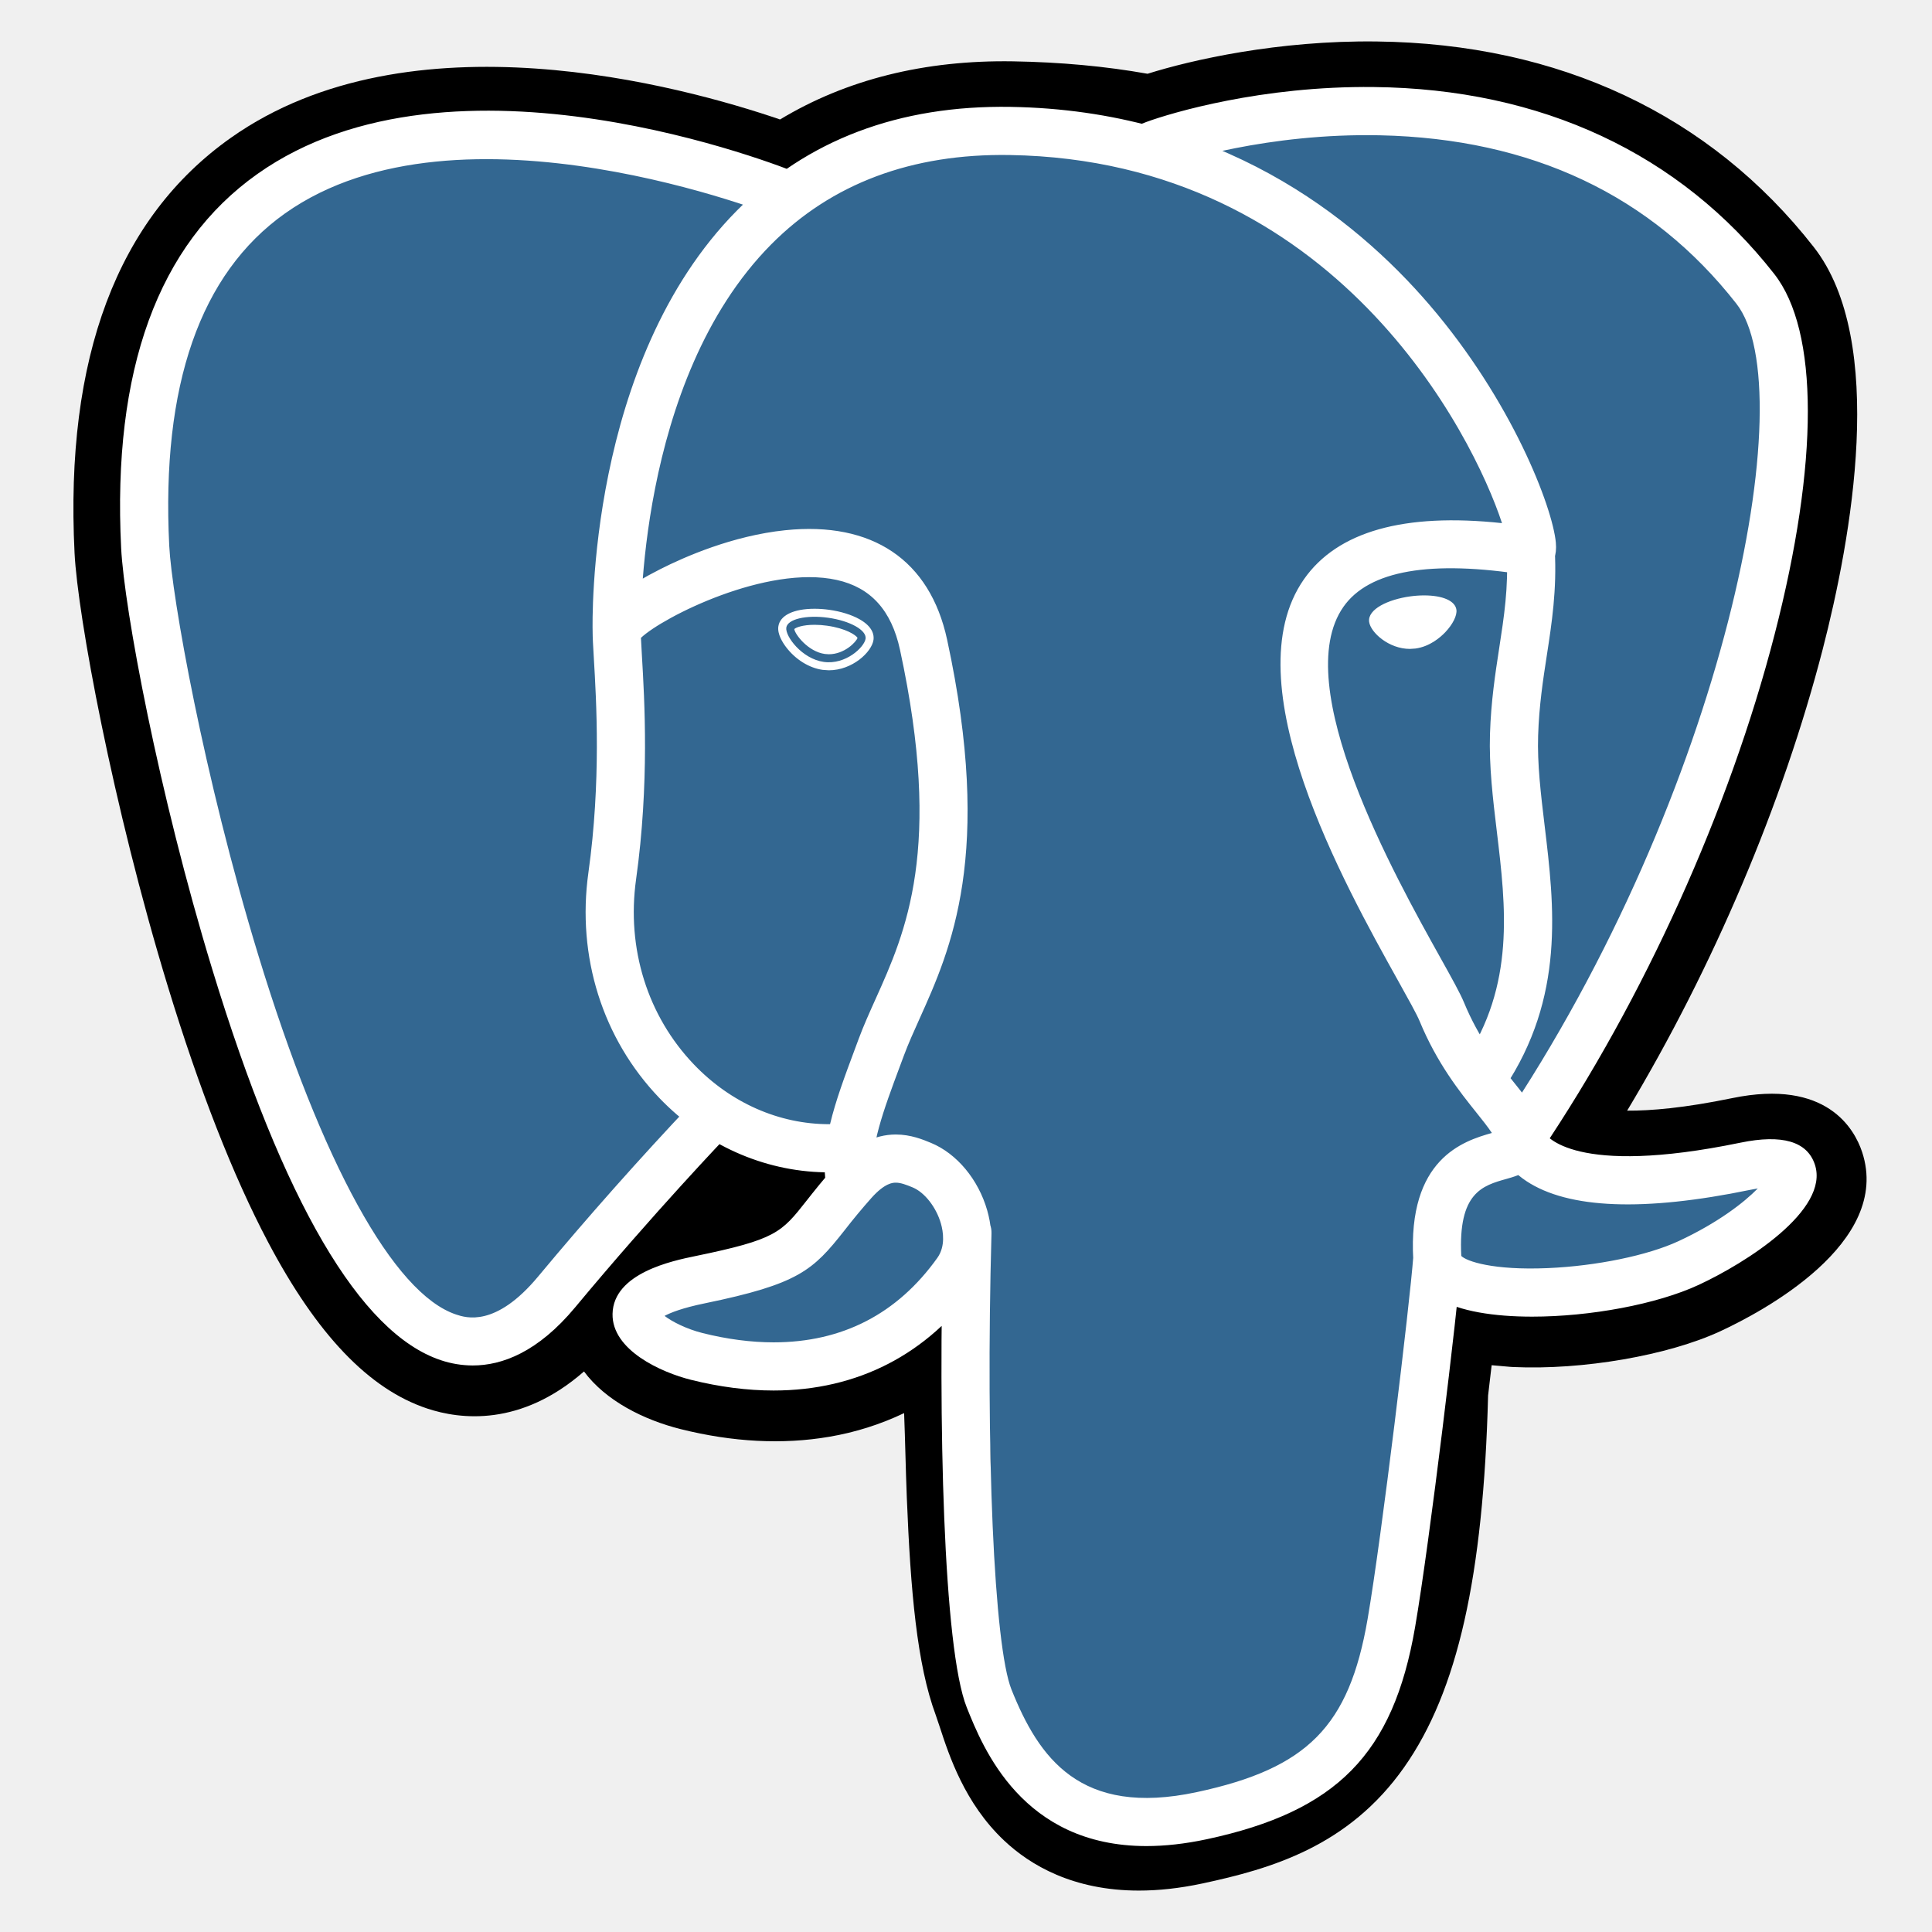
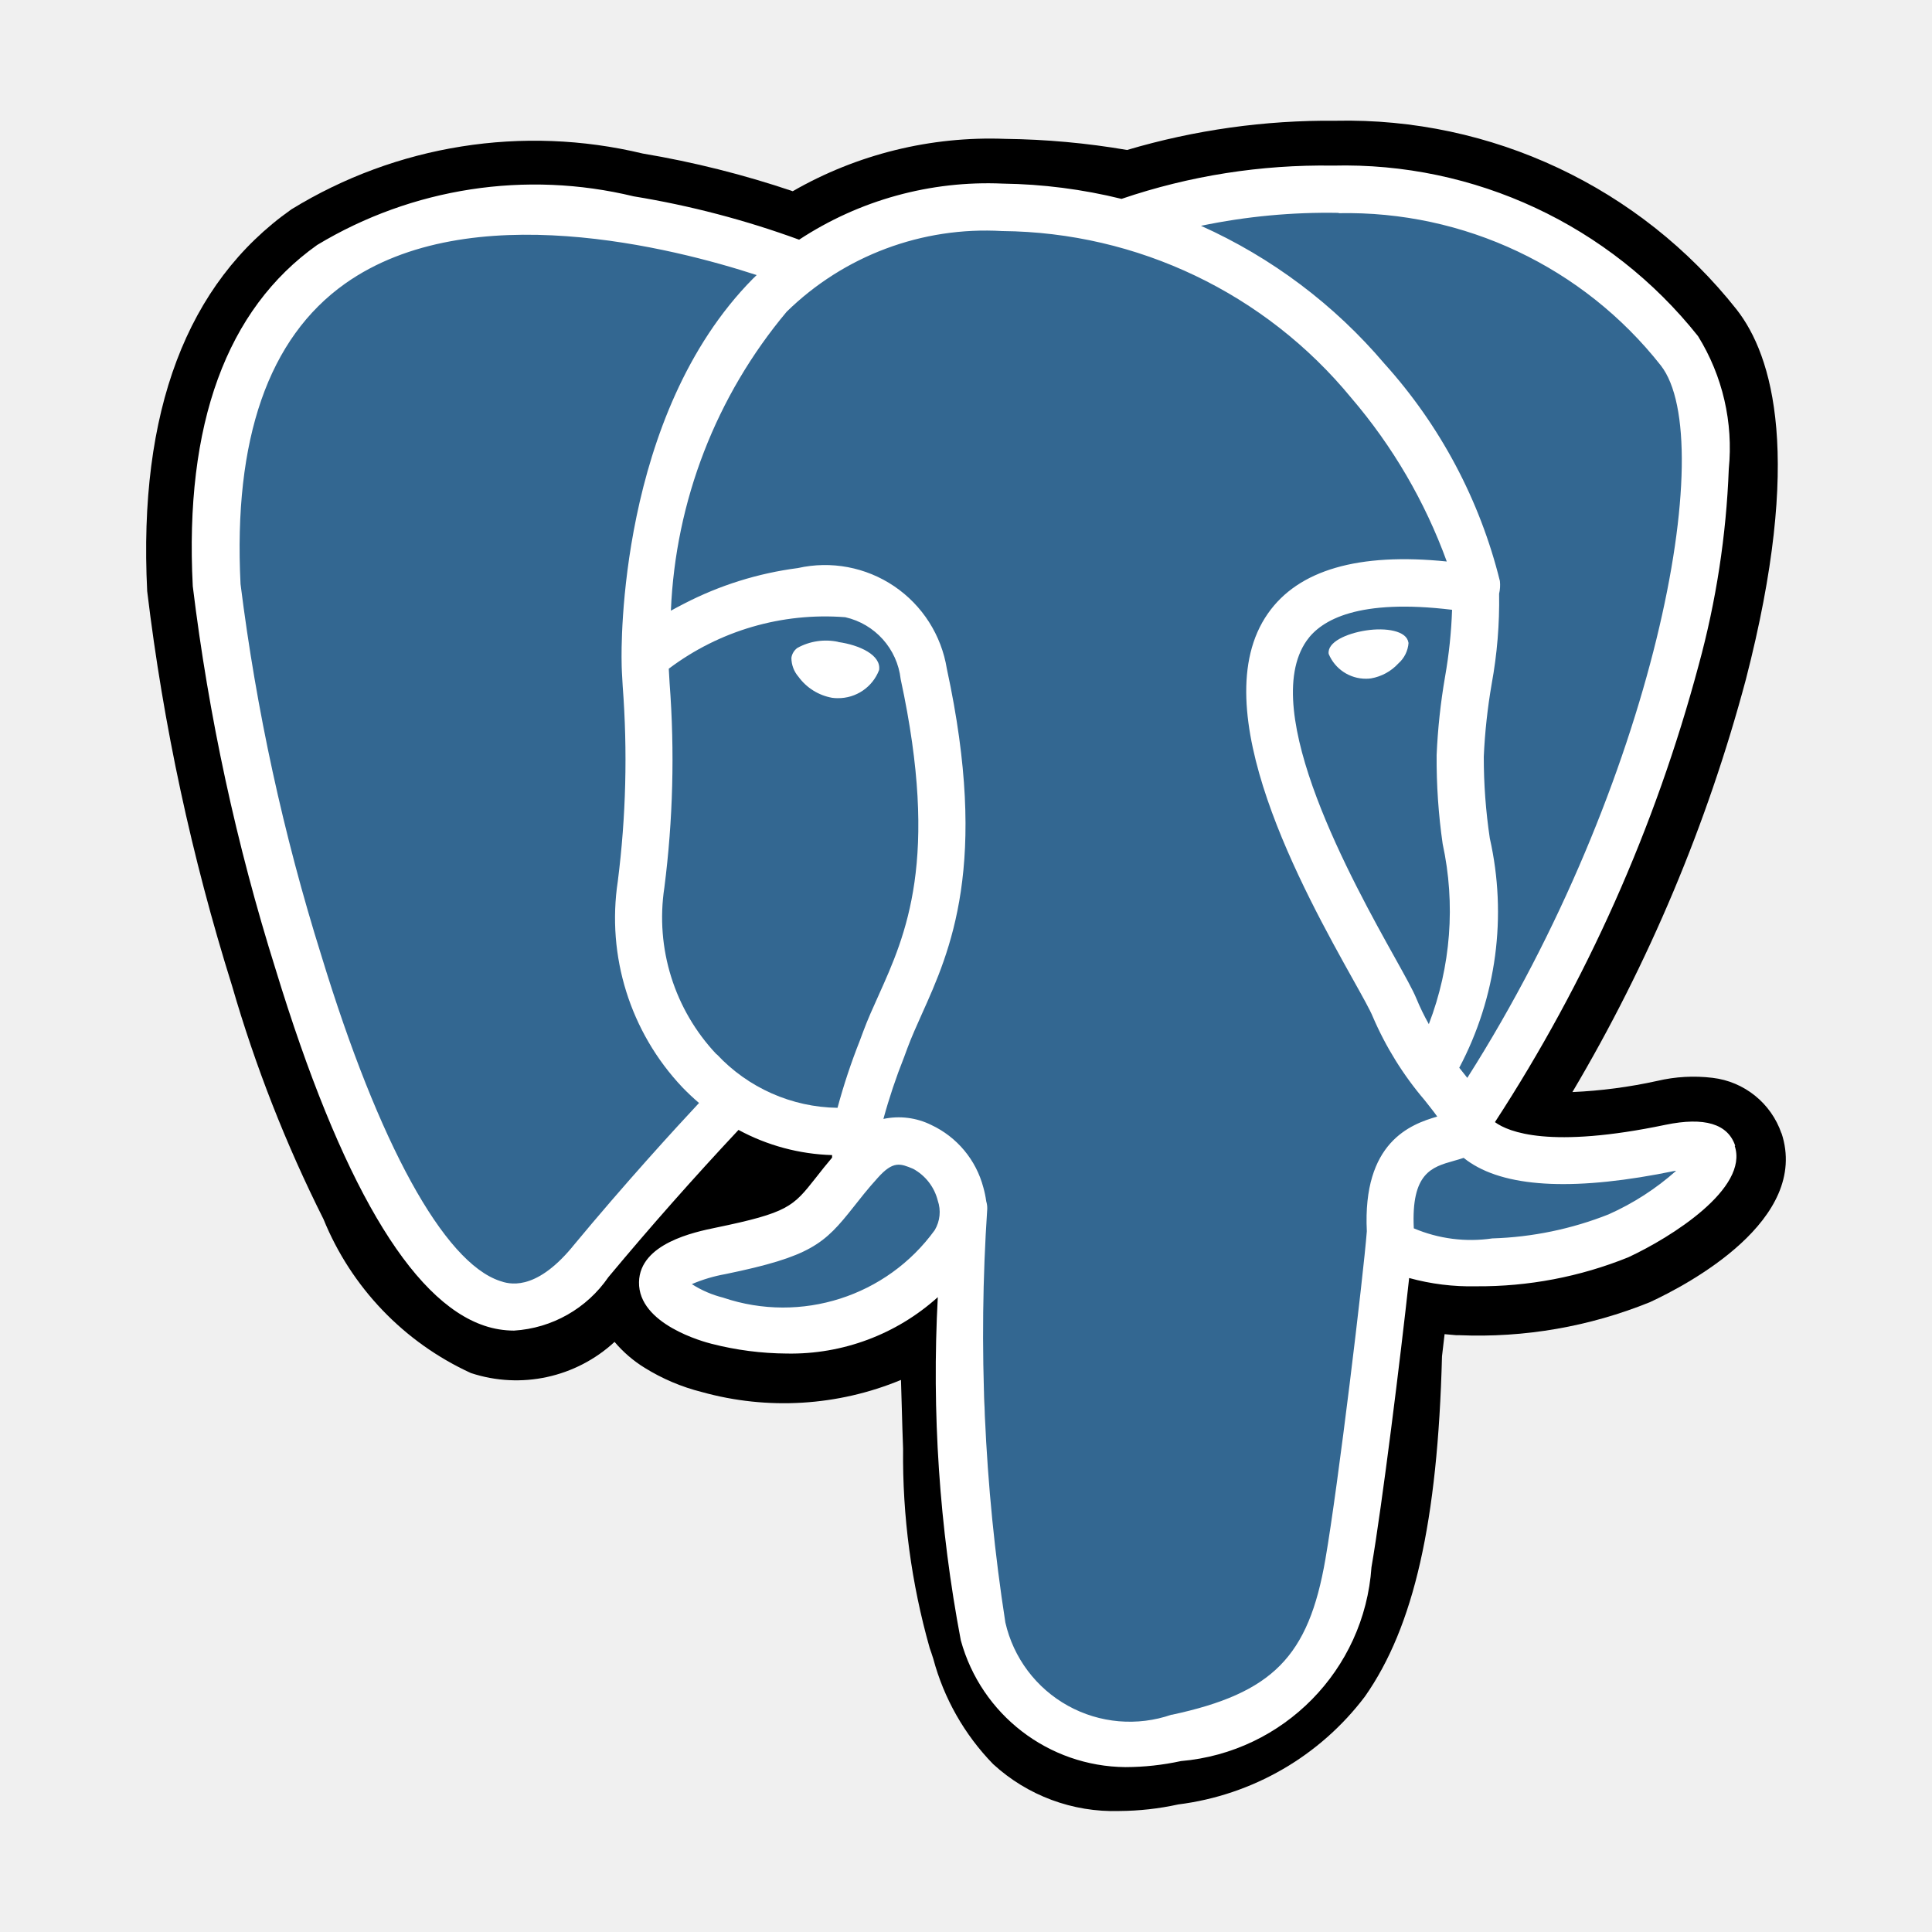
- <svg xmlns="http://www.w3.org/2000/svg" viewBox="0 0 128 128">
-   <path d="M93.809 92.112c.785-6.533.55-7.492 5.416-6.433l1.235.108c3.742.17 8.637-.602 11.513-1.938 6.191-2.873 9.861-7.668 3.758-6.409-13.924 2.873-14.881-1.842-14.881-1.842 14.703-21.815 20.849-49.508 15.543-56.287-14.47-18.489-39.517-9.746-39.936-9.52l-.134.025c-2.751-.571-5.83-.912-9.289-.968-6.301-.104-11.082 1.652-14.709 4.402 0 0-44.683-18.409-42.604 23.151.442 8.841 12.672 66.898 27.26 49.362 5.332-6.412 10.484-11.834 10.484-11.834 2.558 1.699 5.622 2.567 8.834 2.255l.249-.212c-.078.796-.044 1.575.099 2.497-3.757 4.199-2.653 4.936-10.166 6.482-7.602 1.566-3.136 4.355-.221 5.084 3.535.884 11.712 2.136 17.238-5.598l-.22.882c1.474 1.18 1.375 8.477 1.583 13.69.209 5.214.558 10.079 1.621 12.948 1.063 2.868 2.317 10.256 12.191 8.14 8.252-1.764 14.561-4.309 15.136-27.985" />
-   <path d="M75.458 125.256c-4.367 0-7.211-1.689-8.938-3.32-2.607-2.46-3.641-5.629-4.259-7.522l-.267-.79c-1.244-3.358-1.666-8.193-1.916-14.419-.038-.935-.064-1.898-.093-2.919-.021-.747-.047-1.684-.085-2.664a18.8 18.8 0 01-4.962 1.568c-3.079.526-6.389.356-9.84-.507-2.435-.609-4.965-1.871-6.407-3.82-4.203 3.681-8.212 3.182-10.396 2.453-3.853-1.285-7.301-4.896-10.542-11.037-2.309-4.375-4.542-10.075-6.638-16.943-3.65-11.96-5.969-24.557-6.175-28.693C4.292 23.698 7.777 14.44 15.296 9.129 27.157.751 45.128 5.678 51.68 7.915c4.402-2.653 9.581-3.944 15.433-3.851 3.143.051 6.136.327 8.916.823 2.9-.912 8.628-2.221 15.185-2.139 12.081.144 22.092 4.852 28.949 13.615 4.894 6.252 2.474 19.381.597 26.651-2.642 10.226-7.271 21.102-12.957 30.57 1.544.011 3.781-.174 6.961-.831 6.274-1.295 8.109 2.069 8.607 3.575 1.995 6.042-6.677 10.608-9.382 11.864-3.466 1.609-9.117 2.589-13.745 2.377l-.202-.013-1.216-.107-.12 1.014-.116.991c-.311 11.999-2.025 19.598-5.552 24.619-3.697 5.264-8.835 6.739-13.361 7.709-1.544.33-2.947.474-4.219.474zm-9.19-43.671c2.819 2.256 3.066 6.501 3.287 14.434.028.99.054 1.927.089 2.802.106 2.65.355 8.855 1.327 11.477.137.371.26.747.39 1.146 1.083 3.316 1.626 4.979 6.309 3.978 3.931-.843 5.952-1.599 7.534-3.851 2.299-3.274 3.585-9.86 3.821-19.575l4.783.116-4.75-.57.14-1.186c.455-3.91.783-6.734 3.396-8.602 2.097-1.498 4.486-1.353 6.389-1.01-2.091-1.58-2.669-3.433-2.823-4.193l-.399-1.965 1.121-1.663c6.457-9.58 11.781-21.354 14.609-32.304 2.906-11.251 2.02-17.226 1.134-18.356-11.729-14.987-32.068-8.799-34.192-8.097l-.359.194-1.8.335-.922-.191c-2.542-.528-5.366-.82-8.393-.869-4.756-.08-8.593 1.044-11.739 3.431l-2.183 1.655-2.533-1.043c-5.412-2.213-21.308-6.662-29.696-.721-4.656 3.298-6.777 9.76-6.305 19.207.156 3.119 2.275 14.926 5.771 26.377 4.831 15.825 9.221 21.082 11.054 21.693.32.108 1.15-.537 1.976-1.529a270.708 270.708 0 0110.694-12.07l2.77-2.915 3.349 2.225c1.35.897 2.839 1.406 4.368 1.502l7.987-6.812-1.157 11.808c-.026.265-.039.626.065 1.296l.348 2.238-1.51 1.688-.174.196 4.388 2.025 1.836-2.301z" />
-   <path fill="#336791" d="M115.731 77.44c-13.925 2.873-14.882-1.842-14.882-1.842 14.703-21.816 20.849-49.51 15.545-56.287C101.924.823 76.875 9.566 76.457 9.793l-.135.024c-2.751-.571-5.83-.911-9.291-.967-6.301-.103-11.08 1.652-14.707 4.402 0 0-44.684-18.408-42.606 23.151.442 8.842 12.672 66.899 27.26 49.363 5.332-6.412 10.483-11.834 10.483-11.834 2.559 1.699 5.622 2.567 8.833 2.255l.25-.212c-.078.796-.042 1.575.1 2.497-3.758 4.199-2.654 4.936-10.167 6.482-7.602 1.566-3.136 4.355-.22 5.084 3.534.884 11.712 2.136 17.237-5.598l-.221.882c1.473 1.18 2.507 7.672 2.334 13.557-.174 5.885-.29 9.926.871 13.082 1.16 3.156 2.316 10.256 12.192 8.14 8.252-1.768 12.528-6.351 13.124-13.995.422-5.435 1.377-4.631 1.438-9.49l.767-2.3c.884-7.367.14-9.743 5.225-8.638l1.235.108c3.742.17 8.639-.602 11.514-1.938 6.19-2.871 9.861-7.667 3.758-6.408z" />
-   <path fill="#fff" d="M75.957 122.307c-8.232 0-10.84-6.519-11.907-9.185-1.562-3.907-1.899-19.069-1.551-31.503a1.59 1.59 0 011.64-1.55 1.594 1.594 0 011.55 1.639c-.401 14.341.168 27.337 1.324 30.229 1.804 4.509 4.54 8.453 12.275 6.796 7.343-1.575 10.093-4.359 11.318-11.46.94-5.449 2.799-20.951 3.028-24.01a1.593 1.593 0 011.71-1.472 1.597 1.597 0 011.472 1.71c-.239 3.185-2.089 18.657-3.065 24.315-1.446 8.387-5.185 12.191-13.794 14.037-1.463.313-2.792.453-4 .454zM31.321 90.466a6.71 6.71 0 01-2.116-.35c-5.347-1.784-10.44-10.492-15.138-25.885-3.576-11.717-5.842-23.947-6.041-27.922-.589-11.784 2.445-20.121 9.02-24.778 13.007-9.216 34.888-.44 35.813-.062a1.596 1.596 0 01-1.207 2.955c-.211-.086-21.193-8.492-32.768-.285-5.622 3.986-8.203 11.392-7.672 22.011.167 3.349 2.284 15.285 5.906 27.149 4.194 13.742 8.967 22.413 13.096 23.79.648.216 2.62.873 5.439-2.517A245.272 245.272 0 0145.88 73.046a1.596 1.596 0 012.304 2.208c-.048.05-4.847 5.067-10.077 11.359-2.477 2.979-4.851 3.853-6.786 3.853zm69.429-13.445a1.596 1.596 0 01-1.322-2.487c14.863-22.055 20.08-48.704 15.612-54.414-5.624-7.186-13.565-10.939-23.604-11.156-7.433-.16-13.341 1.738-14.307 2.069l-.243.099c-.971.305-1.716-.227-1.997-.849a1.6 1.6 0 01.631-2.025c.046-.027.192-.089.429-.176l-.021.006.021-.007c1.641-.601 7.639-2.4 15.068-2.315 11.108.118 20.284 4.401 26.534 12.388 2.957 3.779 2.964 12.485.019 23.887-3.002 11.625-8.651 24.118-15.497 34.277-.306.457-.81.703-1.323.703zm.76 10.21c-2.538 0-4.813-.358-6.175-1.174-1.4-.839-1.667-1.979-1.702-2.584-.382-6.71 3.32-7.878 5.208-8.411-.263-.398-.637-.866-1.024-1.349-1.101-1.376-2.609-3.26-3.771-6.078-.182-.44-.752-1.463-1.412-2.648-3.579-6.418-11.026-19.773-6.242-26.612 2.214-3.165 6.623-4.411 13.119-3.716C97.6 28.837 88.5 10.625 66.907 10.271c-6.494-.108-11.82 1.889-15.822 5.93-8.96 9.049-8.636 25.422-8.631 25.586a1.595 1.595 0 11-3.19.084c-.02-.727-.354-17.909 9.554-27.916C53.455 9.272 59.559 6.96 66.96 7.081c13.814.227 22.706 7.25 27.732 13.101 5.479 6.377 8.165 13.411 8.386 15.759.165 1.746-1.088 2.095-1.341 2.147l-.576.013c-6.375-1.021-10.465-.312-12.156 2.104-3.639 5.201 3.406 17.834 6.414 23.229.768 1.376 1.322 2.371 1.576 2.985.988 2.396 2.277 4.006 3.312 5.3.911 1.138 1.7 2.125 1.982 3.283.131.23 1.99 2.98 13.021.703 2.765-.57 4.423-.083 4.93 1.45.997 3.015-4.597 6.532-7.694 7.97-2.775 1.29-7.204 2.106-11.036 2.106zm-4.696-4.021c.35.353 2.101.962 5.727.806 3.224-.138 6.624-.839 8.664-1.786 2.609-1.212 4.351-2.567 5.253-3.492l-.5.092c-7.053 1.456-12.042 1.262-14.828-.577a6.162 6.162 0 01-.54-.401c-.302.119-.581.197-.78.253-1.58.443-3.214.902-2.996 5.105zm-45.562 8.915c-1.752 0-3.596-.239-5.479-.71-1.951-.488-5.24-1.957-5.19-4.37.057-2.707 3.994-3.519 5.476-3.824 5.354-1.103 5.703-1.545 7.376-3.67.488-.619 1.095-1.39 1.923-2.314 1.229-1.376 2.572-2.073 3.992-2.073.989 0 1.8.335 2.336.558 1.708.708 3.133 2.42 3.719 4.467.529 1.847.276 3.625-.71 5.006-3.237 4.533-7.886 6.93-13.443 6.93zm-7.222-4.943c.481.372 1.445.869 2.518 1.137 1.631.408 3.213.615 4.705.615 4.546 0 8.196-1.882 10.847-5.594.553-.774.387-1.757.239-2.274-.31-1.083-1.08-2.068-1.873-2.397-.43-.178-.787-.314-1.115-.314-.176 0-.712 0-1.614 1.009a41.146 41.146 0 00-1.794 2.162c-2.084 2.646-3.039 3.544-9.239 4.821-1.513.31-2.289.626-2.674.835zm12.269-7.36a1.596 1.596 0 01-1.575-1.354 8.218 8.218 0 01-.08-.799c-4.064-.076-7.985-1.82-10.962-4.926-3.764-3.927-5.477-9.368-4.699-14.927.845-6.037.529-11.366.359-14.229-.047-.796-.081-1.371-.079-1.769.003-.505.013-1.844 4.489-4.113 1.592-.807 4.784-2.215 8.271-2.576 5.777-.597 9.585 1.976 10.725 7.246 3.077 14.228.244 20.521-1.825 25.117-.385.856-.749 1.664-1.04 2.447l-.257.69c-1.093 2.931-2.038 5.463-1.748 7.354a1.595 1.595 0 01-1.335 1.819l-.244.02zM42.464 42.26l.062 1.139c.176 2.974.504 8.508-.384 14.86-.641 4.585.759 9.06 3.843 12.276 2.437 2.542 5.644 3.945 8.94 3.945h.068c.369-1.555.982-3.197 1.642-4.966l.255-.686c.329-.884.714-1.74 1.122-2.646 1.991-4.424 4.47-9.931 1.615-23.132-.565-2.615-1.936-4.128-4.189-4.627-4.628-1.022-11.525 2.459-12.974 3.837zm9.63-.677c-.08.564 1.033 2.07 2.485 2.271 1.449.203 2.689-.975 2.768-1.539.079-.564-1.033-1.186-2.485-1.388-1.451-.202-2.691.092-2.768.656zm2.818 2.826l-.407-.028c-.9-.125-1.81-.692-2.433-1.518-.219-.29-.576-.852-.505-1.354.101-.736.999-1.177 2.4-1.177.313 0 .639.023.967.069.766.106 1.477.327 2.002.62.91.508.977 1.075.936 1.368-.112.813-1.405 2.02-2.96 2.02zm-2.289-2.732c.045.348.907 1.496 2.029 1.651l.261.018c1.036 0 1.81-.815 1.901-1.082-.096-.182-.762-.634-2.025-.81a5.823 5.823 0 00-.821-.059c-.812 0-1.243.183-1.345.282zm43.605-1.245c.079.564-1.033 2.07-2.484 2.272-1.45.202-2.691-.975-2.771-1.539-.076-.564 1.036-1.187 2.486-1.388 1.45-.203 2.689.092 2.769.655zm-2.819 2.56c-1.396 0-2.601-1.086-2.7-1.791-.115-.846 1.278-1.489 2.712-1.688.316-.044.629-.066.93-.066 1.238 0 2.058.363 2.14.949.053.379-.238.964-.739 1.492-.331.347-1.026.948-1.973 1.079l-.37.025zm.943-3.013c-.276 0-.564.021-.856.061-1.441.201-2.301.779-2.259 1.089.048.341.968 1.332 2.173 1.332l.297-.021c.787-.109 1.378-.623 1.66-.919.443-.465.619-.903.598-1.052-.028-.198-.56-.49-1.613-.49zm3.965 32.843a1.594 1.594 0 01-1.324-2.483c3.398-5.075 2.776-10.25 2.175-15.255-.257-2.132-.521-4.337-.453-6.453.07-2.177.347-3.973.614-5.71.317-2.058.617-4.002.493-6.31a1.595 1.595 0 113.186-.172c.142 2.638-.197 4.838-.525 6.967-.253 1.643-.515 3.342-.578 5.327-.061 1.874.178 3.864.431 5.97.64 5.322 1.365 11.354-2.691 17.411a1.596 1.596 0 01-1.328.708z" />
+ <svg xmlns="http://www.w3.org/2000/svg" width="800px" height="800px" viewBox="0 0 32 32">
+   <path d="M29.507,18.773a1.378,1.378,0,0,0-1.144-.921,2.619,2.619,0,0,0-.913.051,8.2,8.2,0,0,1-1.406.185,27.125,27.125,0,0,0,2.872-6.83c.953-3.689.444-5.369-.151-6.13A8.239,8.239,0,0,0,22.121,2a11.773,11.773,0,0,0-3.453.484A12.858,12.858,0,0,0,16.648,2.3a6.565,6.565,0,0,0-3.518.867,16.039,16.039,0,0,0-2.484-.624,7.694,7.694,0,0,0-5.819.924C3.093,4.691,2.289,6.819,2.438,9.792A36.351,36.351,0,0,0,3.844,16.33a22.579,22.579,0,0,0,1.514,3.863A4.786,4.786,0,0,0,7.8,22.742a2.4,2.4,0,0,0,2.379-.516,2.08,2.08,0,0,0,.5.43,3.328,3.328,0,0,0,.944.4,5.069,5.069,0,0,0,3.3-.2c.006.171.011.335.014.477.006.229.013.454.021.665a11.641,11.641,0,0,0,.441,3.3c.016.043.037.107.059.176a3.975,3.975,0,0,0,.991,1.745,2.955,2.955,0,0,0,2.09.777,4.7,4.7,0,0,0,.977-.109A4.592,4.592,0,0,0,22.607,28.1c.811-1.155,1.206-2.894,1.277-5.635.009-.078.018-.152.026-.222l.017-.145.191.017.049,0a7.562,7.562,0,0,0,3.163-.548c.631-.293,2.654-1.361,2.177-2.8" />
+   <path d="M27.689,19.053c-3.163.652-3.38-.418-3.38-.418C27.648,13.68,29.044,7.39,27.839,5.851c-3.286-4.2-8.975-2.213-9.07-2.162l-.031.006a11.28,11.28,0,0,0-2.11-.22,5.212,5.212,0,0,0-3.34,1S3.14.294,3.612,9.733c.1,2.008,2.878,15.194,6.191,11.211,1.211-1.456,2.381-2.688,2.381-2.688a3.071,3.071,0,0,0,2.006.512l.057-.048a2.21,2.21,0,0,0,.023.567c-.854.954-.6,1.121-2.309,1.472-1.726.356-.712.989-.05,1.155a3.508,3.508,0,0,0,3.915-1.272l-.05.2c.334.268.569,1.742.53,3.079a8.481,8.481,0,0,0,.2,2.971c.264.717.526,2.329,2.769,1.849a3.307,3.307,0,0,0,2.98-3.179c.1-1.234.313-1.052.326-2.155l.174-.522c.2-1.673.032-2.213,1.186-1.962l.281.025a6.4,6.4,0,0,0,2.615-.44c1.406-.652,2.239-1.742.853-1.455h0" style="fill:#336791" />
+   <path d="M13.882,10.631a.981.981,0,0,0-.674.1.247.247,0,0,0-.1.164.48.48,0,0,0,.117.314.881.881,0,0,0,.559.349.637.637,0,0,0,.09.006.725.725,0,0,0,.687-.467c.035-.248-.326-.414-.676-.463m9.442.008c-.027-.195-.374-.25-.7-.2s-.647.194-.62.389a.667.667,0,0,0,.62.411.592.592,0,0,0,.083-.006.8.8,0,0,0,.451-.247.5.5,0,0,0,.169-.343" style="fill:#fff" />
+   <path d="M28.741,18.979c-.121-.365-.509-.482-1.154-.349-1.915.4-2.6.121-2.826-.044a26.327,26.327,0,0,0,3.373-7.565,14.374,14.374,0,0,0,.5-3.253,3.513,3.513,0,0,0-.509-2.2,7.482,7.482,0,0,0-6.049-2.825,10.363,10.363,0,0,0-3.5.551,8.717,8.717,0,0,0-1.968-.253,5.684,5.684,0,0,0-3.372.929,15.051,15.051,0,0,0-2.74-.718,6.978,6.978,0,0,0-5.242.805c-1.5,1.064-2.2,2.966-2.061,5.653a35.489,35.489,0,0,0,1.373,6.348c1.07,3.505,2.233,5.49,3.457,5.9a1.548,1.548,0,0,0,.491.081,2.049,2.049,0,0,0,1.563-.886q1.042-1.25,2.155-2.438a3.472,3.472,0,0,0,1.55.417l0,.042q-.14.166-.273.338c-.375.475-.452.574-1.658.823-.343.071-1.254.259-1.267.9-.014.7,1.077.991,1.2,1.022a5.144,5.144,0,0,0,1.249.162,3.634,3.634,0,0,0,2.5-.934,23.674,23.674,0,0,0,.381,5.684,2.854,2.854,0,0,0,2.729,2.1,4.378,4.378,0,0,0,.917-.1,3.462,3.462,0,0,0,3.156-3.212c.177-1.026.481-3.475.624-4.789a3.859,3.859,0,0,0,1.11.137,6.6,6.6,0,0,0,2.519-.48c.712-.331,2-1.141,1.763-1.846ZM24.051,10.1a7.968,7.968,0,0,1-.116,1.107,10.229,10.229,0,0,0-.14,1.3,9.859,9.859,0,0,0,.1,1.47,5.236,5.236,0,0,1-.229,2.986,3.882,3.882,0,0,1-.207-.426c-.058-.141-.185-.368-.359-.681-.68-1.22-2.274-4.078-1.458-5.244.243-.347.86-.7,2.408-.512ZM22.174,3.531a6.617,6.617,0,0,1,5.334,2.522c.975,1.245-.1,6.912-3.205,11.8l-.094-.119-.039-.049a5.524,5.524,0,0,0,.506-3.8,9.114,9.114,0,0,1-.1-1.352,9.572,9.572,0,0,1,.131-1.206,7.614,7.614,0,0,0,.123-1.493.619.619,0,0,0,.013-.21,8.381,8.381,0,0,0-1.912-3.6,8.61,8.61,0,0,0-3.039-2.284,10.246,10.246,0,0,1,2.28-.214ZM9.479,20.654c-.627.754-1.061.61-1.2.562-.928-.31-2.006-2.272-2.955-5.384a35.167,35.167,0,0,1-1.34-6.159c-.12-2.4.462-4.074,1.73-4.974,2.063-1.463,5.456-.587,6.819-.143-.02.019-.04.037-.059.057-2.237,2.259-2.184,6.119-2.178,6.355,0,.091.007.22.018.4a15.969,15.969,0,0,1-.081,3.226A4.08,4.08,0,0,0,11.3,18.007q.133.138.278.262c-.383.41-1.216,1.318-2.1,2.385Zm2.39-3.19a3.3,3.3,0,0,1-.865-2.764,16.7,16.7,0,0,0,.087-3.381c-.006-.095-.011-.178-.014-.243A4.3,4.3,0,0,1,14,10.223a1.188,1.188,0,0,1,.918,1.026c.646,2.989.085,4.234-.365,5.235-.093.206-.181.4-.255.6l-.058.156a10.218,10.218,0,0,0-.368,1.109,2.788,2.788,0,0,1-2-.887Zm.113,4.03a1.733,1.733,0,0,1-.523-.225,2.553,2.553,0,0,1,.557-.166c1.418-.292,1.637-.5,2.116-1.105.11-.139.234-.3.406-.489h0c.256-.287.374-.238.586-.15a.829.829,0,0,1,.408.525.585.585,0,0,1-.05.491A3.1,3.1,0,0,1,11.983,21.495ZM19.406,28.4a2.113,2.113,0,0,1-2.754-1.526,31.129,31.129,0,0,1-.3-6.853.392.392,0,0,0-.017-.124,1.643,1.643,0,0,0-.048-.23,1.589,1.589,0,0,0-.862-1.034,1.216,1.216,0,0,0-.793-.1,9.586,9.586,0,0,1,.342-1.022l.058-.157c.066-.177.148-.36.235-.554.471-1.047,1.117-2.482.416-5.722a2.044,2.044,0,0,0-2.468-1.669A5.694,5.694,0,0,0,11.328,10c-.078.04-.15.078-.216.115A8.244,8.244,0,0,1,13.03,5.163,4.711,4.711,0,0,1,16.6,3.827,7.567,7.567,0,0,1,22.381,6.59,8.774,8.774,0,0,1,23.963,9.3c-1.463-.149-2.458.14-2.962.861-1.1,1.568.6,4.612,1.416,6.075.15.268.279.5.319.6a5.432,5.432,0,0,0,.861,1.387c.077.1.152.189.208.271-.443.128-1.239.423-1.166,1.9-.058.74-.474,4.205-.686,5.43-.279,1.617-.874,2.22-2.548,2.579Zm7.242-8.288a5.714,5.714,0,0,1-1.931.4,2.422,2.422,0,0,1-1.3-.167c-.045-.919.3-1.015.66-1.117.057-.016.112-.032.166-.05a1.353,1.353,0,0,0,.11.08c.639.422,1.78.467,3.39.135l.018,0a4.334,4.334,0,0,1-1.116.72Z" style="fill:#fff" />
</svg>
